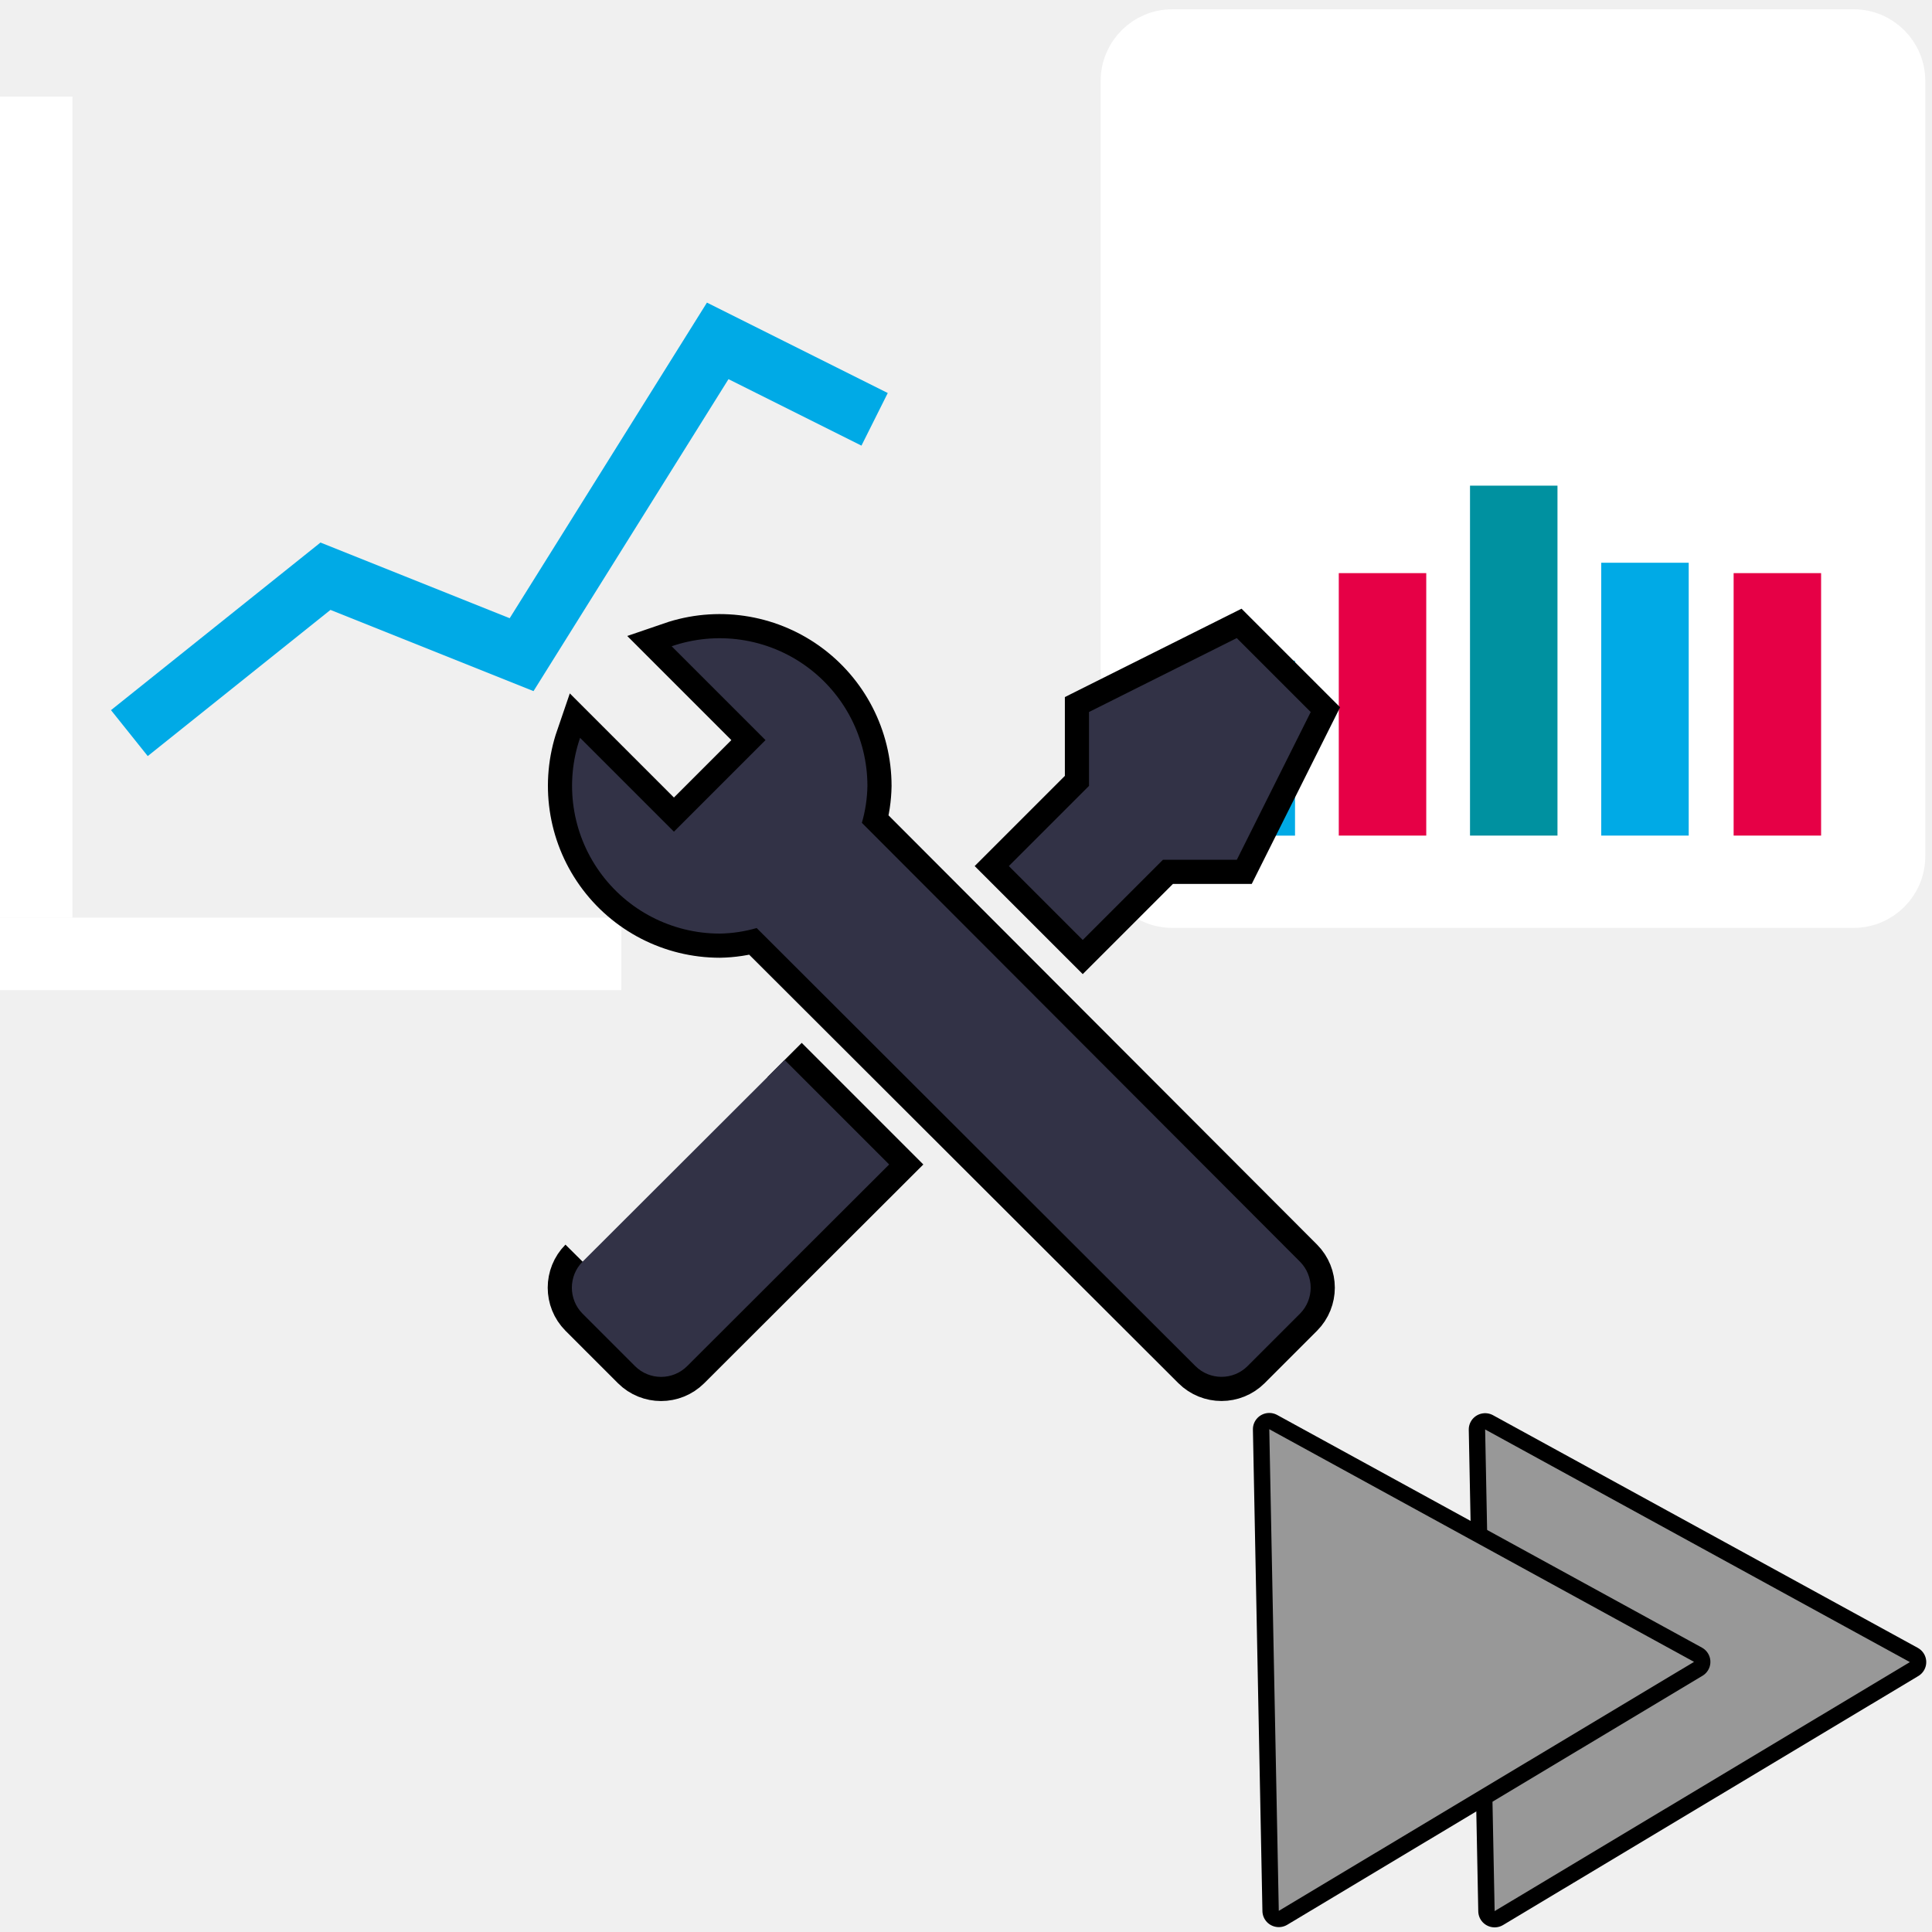
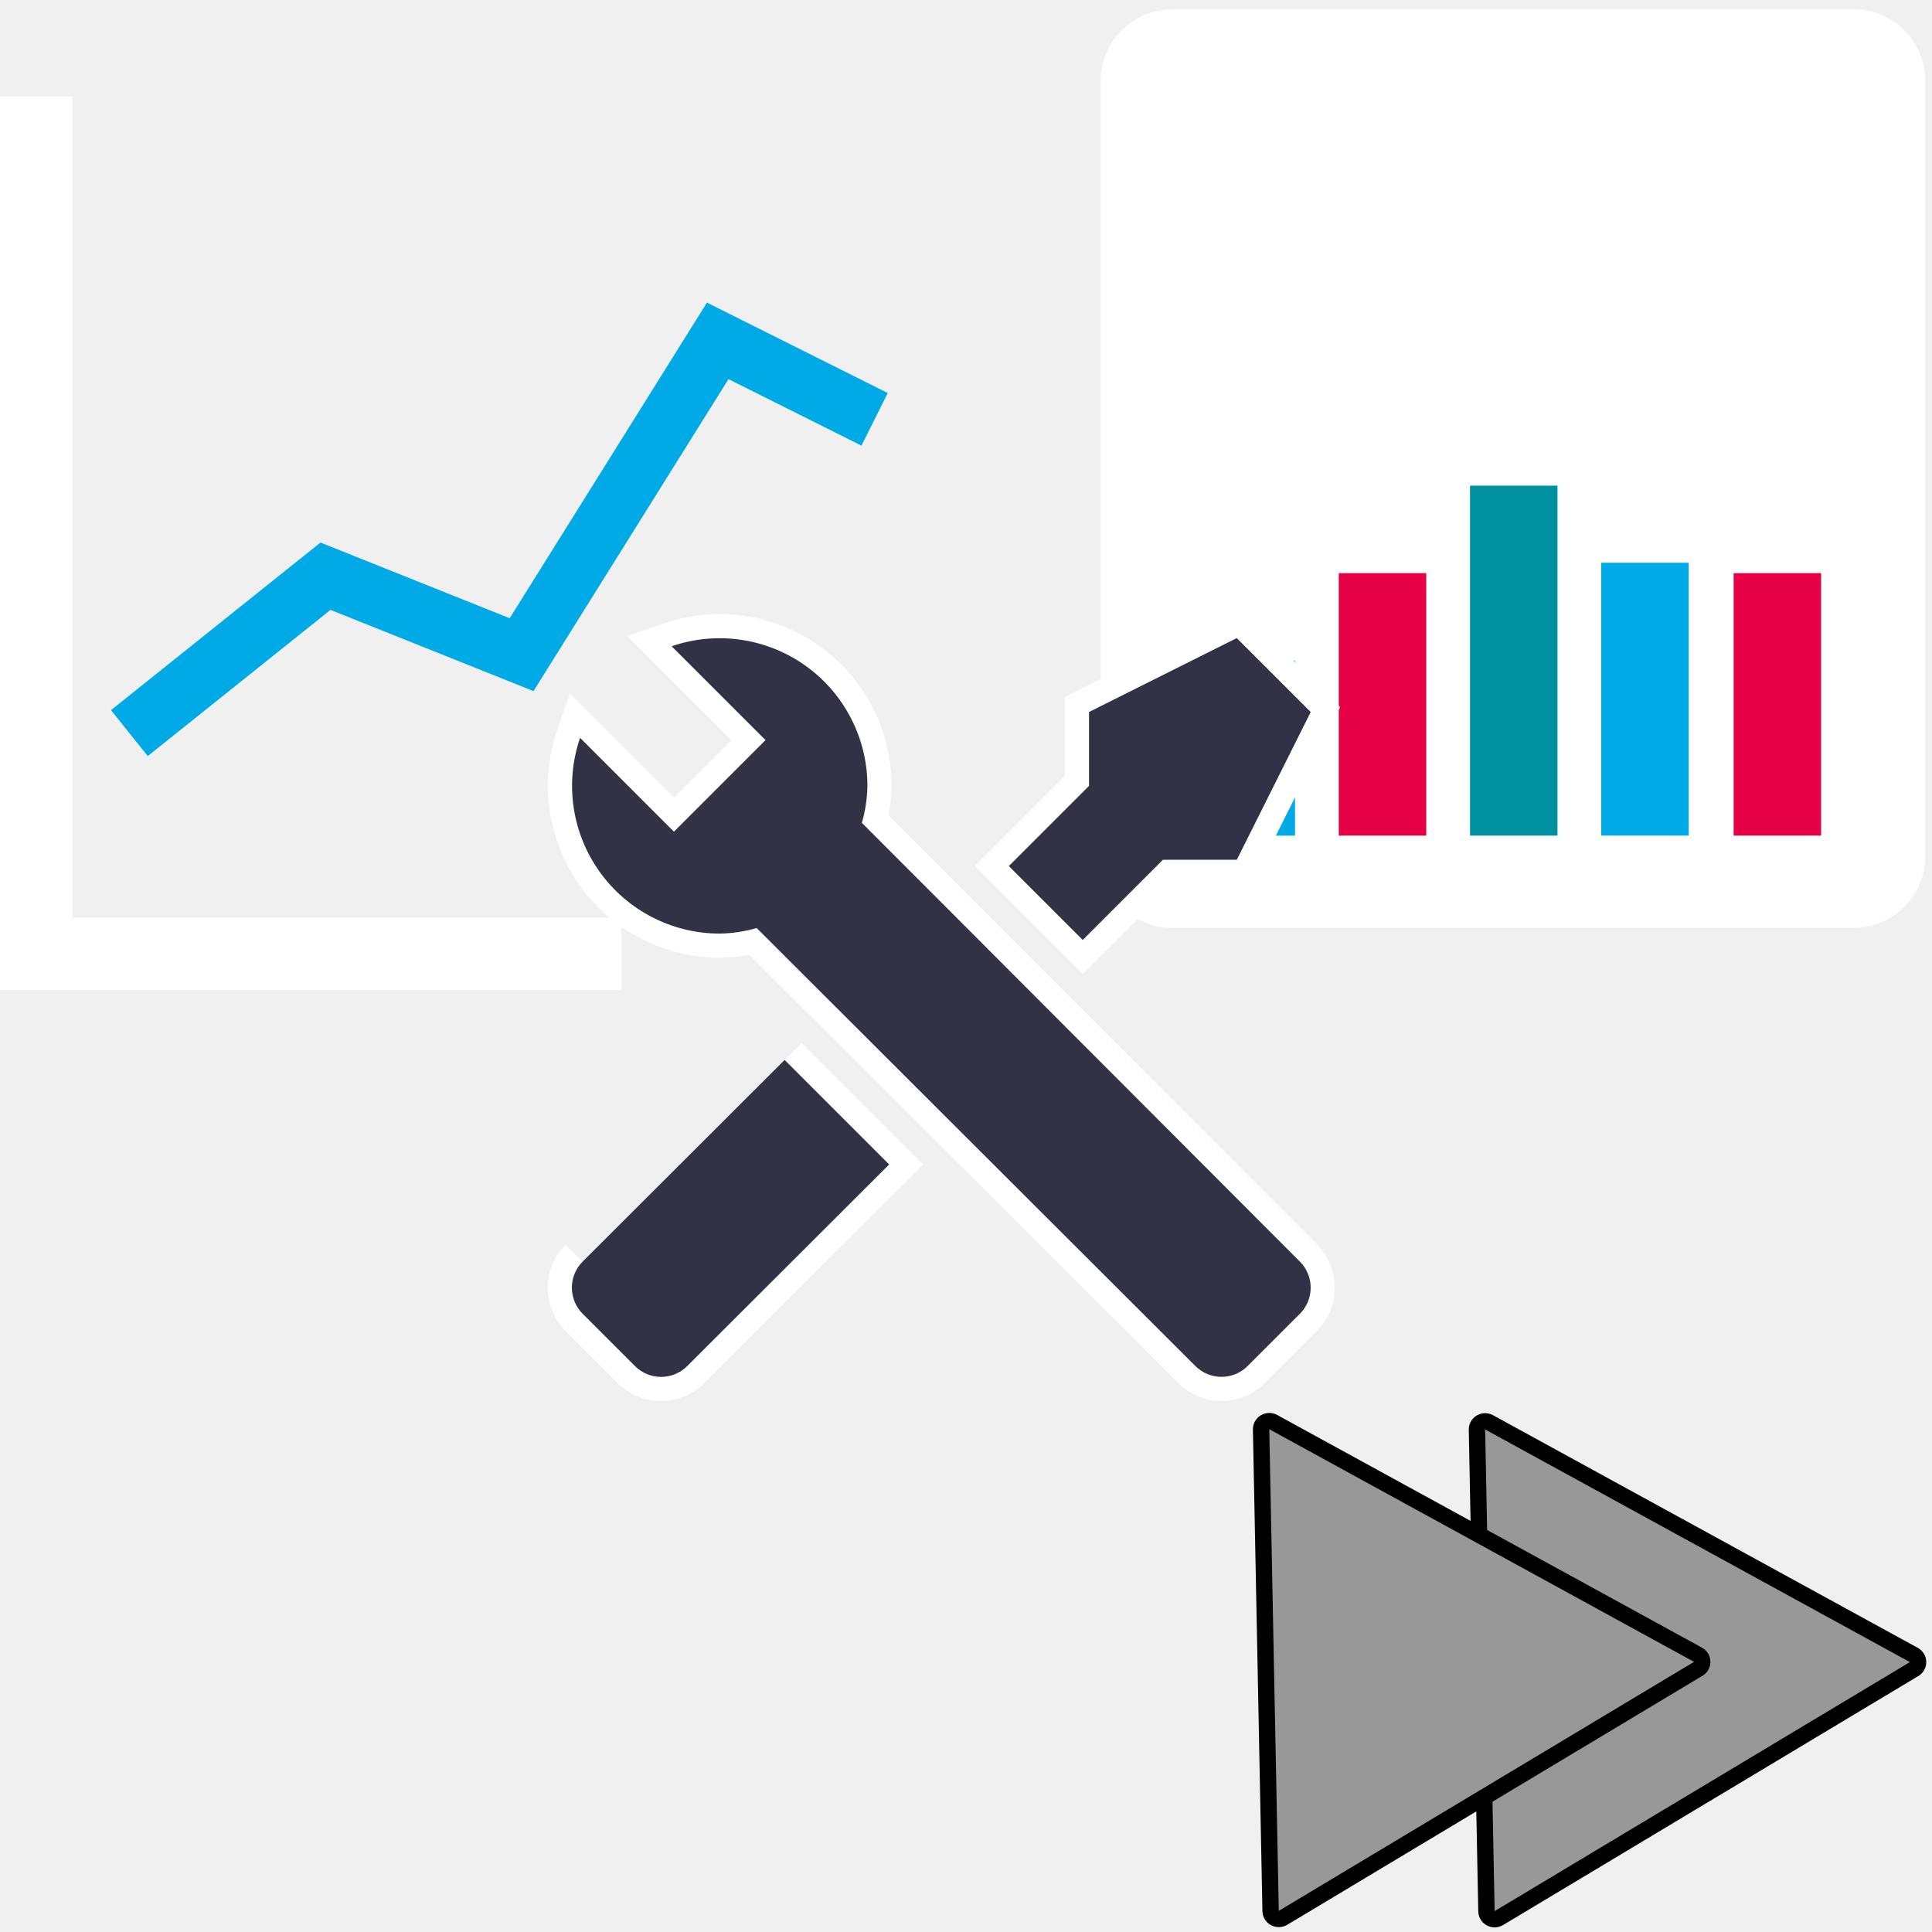
<svg xmlns="http://www.w3.org/2000/svg" width="40" height="40" viewBox="0 0 40 40" version="1.1" id="svg1" fill="#ffffff">
  <defs id="defs1" />
  <g id="layer1">
    <path style="fill:#989898;fill-opacity:1;stroke:#000000;stroke-width:5;stroke-linejoin:round;stroke-dasharray:none;stroke-dashoffset:0.643;stroke-opacity:1;paint-order:stroke fill markers;stop-color:#000000" id="path9651-4" d="m 279.176,-99.766 -63.409,38.286 -1.452,-74.057 z" transform="matrix(0.1355799,0,0,0.1346514,1.691294,47.84566)" />
    <path style="fill:#989898;fill-opacity:1;stroke:#000000;stroke-width:5;stroke-linejoin:round;stroke-dasharray:none;stroke-dashoffset:0.643;stroke-opacity:1;paint-order:stroke fill markers;stop-color:#000000" id="path9651-5-3" d="m 279.176,-99.766 -63.409,38.286 -1.452,-74.057 z" transform="matrix(0.1355799,0,0,0.1346514,-2.777691,47.84065)" />
    <polyline points="16,40 26,32 36,36 46,20 54,24" fill="none" stroke="#ffffff" stroke-width="3" id="polyline1" transform="matrix(0.4060364,0,0,0.4060364,-3.818196,-1.063246)" style="stroke:#00aae6;stroke-opacity:1;opacity:1" />
    <line x1="0" y1="19.75" x2="12.864" y2="19.75" stroke="#ffffff" stroke-width="0.941" id="line5" style="opacity:1;stroke-width:1.5;stroke-dasharray:none" />
    <line x1="0.75" y1="2" x2="0.75" y2="19" stroke="#ffffff" stroke-width="0.952" id="line6" style="opacity:1;stroke-width:1.5;stroke-dasharray:none" />
    <rect x="23.265" y="0.669" width="16.119" height="18.065" rx="1.007" fill="#ffffff" stroke="#ffffff" stroke-width="0.954" id="rect1" style="opacity:1" />
    <line x1="25.052" y1="2.929" x2="37.975" y2="2.929" stroke="#ffffff" stroke-width="0.988" id="line1" style="stroke-width:1.5;stroke-dasharray:none;opacity:1" />
    <line x1="25.052" y1="5.296" x2="37.975" y2="5.296" stroke="#ffffff" stroke-width="0.988" id="line1-5" style="stroke-width:1.5;stroke-dasharray:none;opacity:1" />
    <line x1="25.052" y1="7.75" x2="37.975" y2="7.75" stroke="#ffffff" stroke-width="0.988" id="line1-5-1" style="stroke-width:1.5;stroke-dasharray:none;opacity:1" />
    <rect x="25.001" y="13.678" width="1.811" height="3.623" fill="#ffffff" id="rect2" style="fill:#00aae6;fill-opacity:1;stroke-width:0.453;opacity:1" />
    <rect x="27.718" y="11.866" width="1.811" height="5.434" fill="#ffffff" id="rect3" style="fill:#e60046;fill-opacity:1;stroke-width:0.453;opacity:1" />
    <rect x="35.893" y="11.866" width="1.811" height="5.434" fill="#ffffff" id="rect3-6" style="fill:#e60046;fill-opacity:1;stroke-width:0.453;opacity:1" />
    <rect x="30.435" y="10.055" width="1.811" height="7.245" fill="#ffffff" id="rect4" style="fill:#0091a0;fill-opacity:1;stroke-width:0.453;opacity:1" />
    <rect x="33.152" y="11.651" width="1.811" height="5.649" fill="#ffffff" id="rect5" style="fill:#00aae6;fill-opacity:1;stroke-width:0.358;opacity:1" />
-     <path d="m 26.915,27.198 -1.086,1.086 a 0.765,0.765 0 0 1 -1.078,0 l -9.085,-9.07 a 2.914,2.914 0 0 1 -0.765,0.115 3.059,3.059 0 0 1 -2.891,-4.053 l 1.943,1.943 0.405,-0.405 1.086,-1.086 0.405,-0.405 -1.943,-1.943 a 3.059,3.059 0 0 1 4.053,2.891 2.914,2.914 0 0 1 -0.115,0.765 l 9.07,9.085 a 0.765,0.765 0 0 1 0,1.078 m -14.852,-1.078 a 0.765,0.765 0 0 0 0,1.078 l 1.086,1.086 a 0.765,0.765 0 0 0 1.078,0 l 4.183,-4.176 -2.164,-2.164 m 9.361,-8.734 -3.059,1.53 v 1.53 l -1.66,1.66 1.53,1.53 1.66,-1.66 h 1.53 l 1.53,-3.059 z" id="path1" style="fill:#323246;fill-opacity:1;stroke:#000000;stroke-width:1;stroke-dasharray:none;stroke-opacity:1;paint-order:markers stroke fill;opacity:1" />
+     <path d="m 26.915,27.198 -1.086,1.086 a 0.765,0.765 0 0 1 -1.078,0 l -9.085,-9.07 a 2.914,2.914 0 0 1 -0.765,0.115 3.059,3.059 0 0 1 -2.891,-4.053 l 1.943,1.943 0.405,-0.405 1.086,-1.086 0.405,-0.405 -1.943,-1.943 a 3.059,3.059 0 0 1 4.053,2.891 2.914,2.914 0 0 1 -0.115,0.765 l 9.07,9.085 a 0.765,0.765 0 0 1 0,1.078 m -14.852,-1.078 a 0.765,0.765 0 0 0 0,1.078 l 1.086,1.086 a 0.765,0.765 0 0 0 1.078,0 l 4.183,-4.176 -2.164,-2.164 m 9.361,-8.734 -3.059,1.53 v 1.53 l -1.66,1.66 1.53,1.53 1.66,-1.66 h 1.53 l 1.53,-3.059 z" id="path1" style="fill:#323246;fill-opacity:1;stroke:#ffffff;stroke-width:1;stroke-dasharray:none;stroke-opacity:1;paint-order:markers stroke fill;opacity:1" />
  </g>
</svg>
